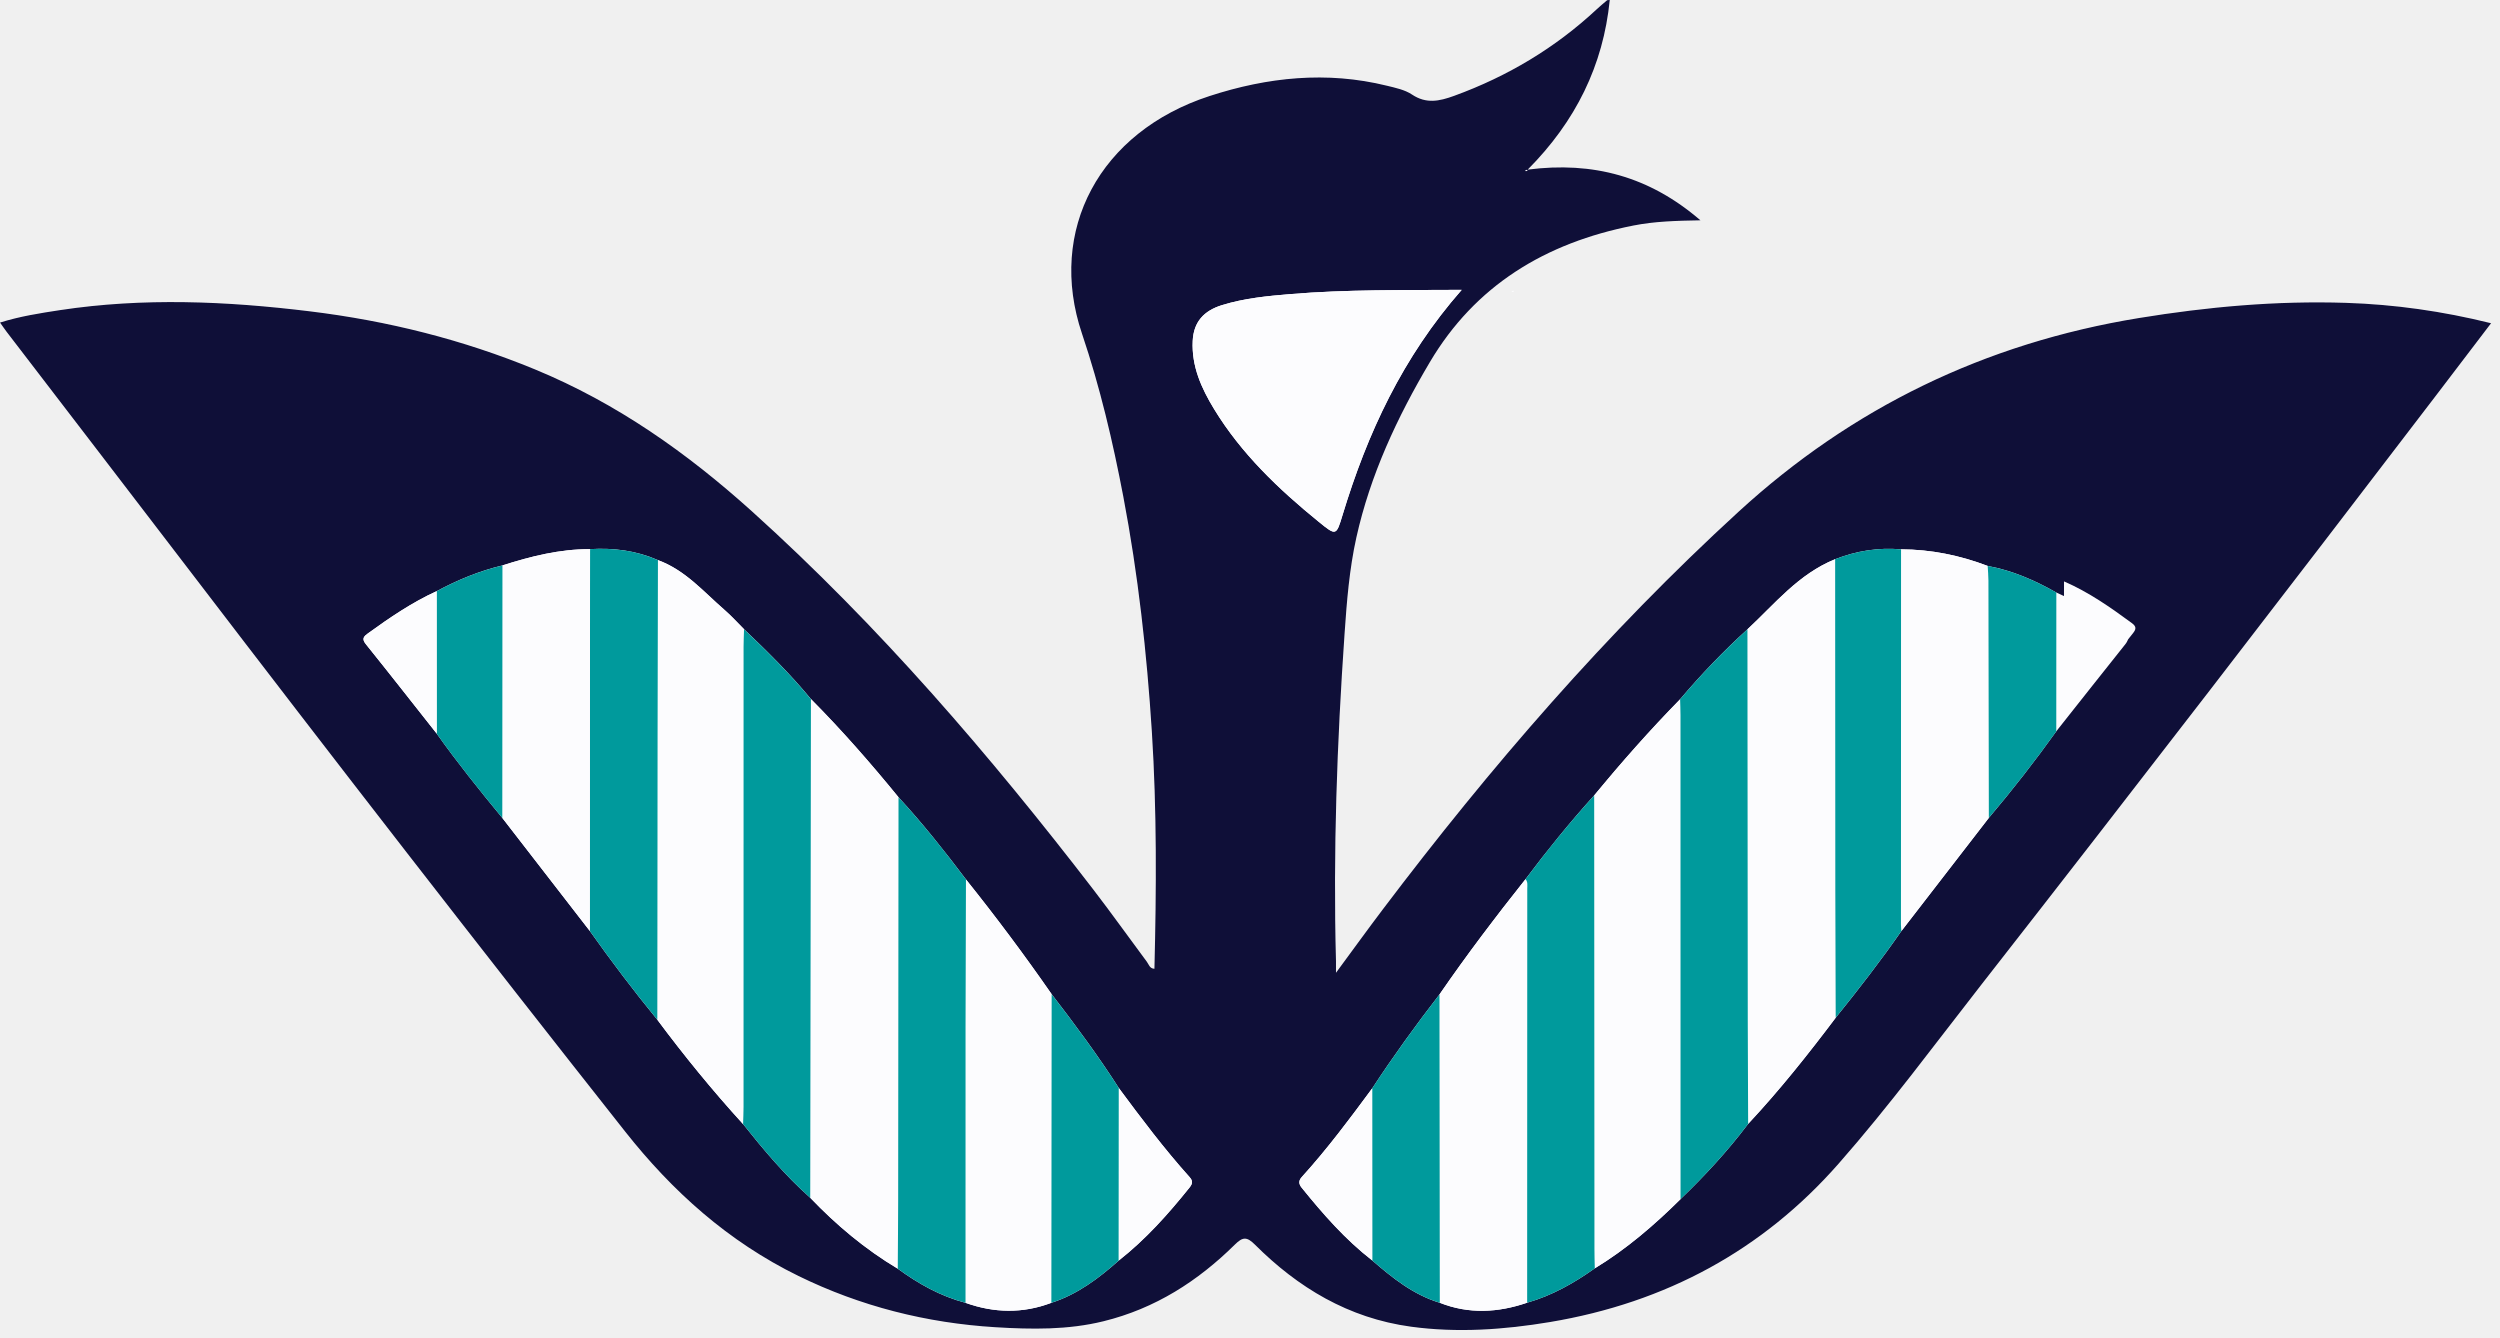
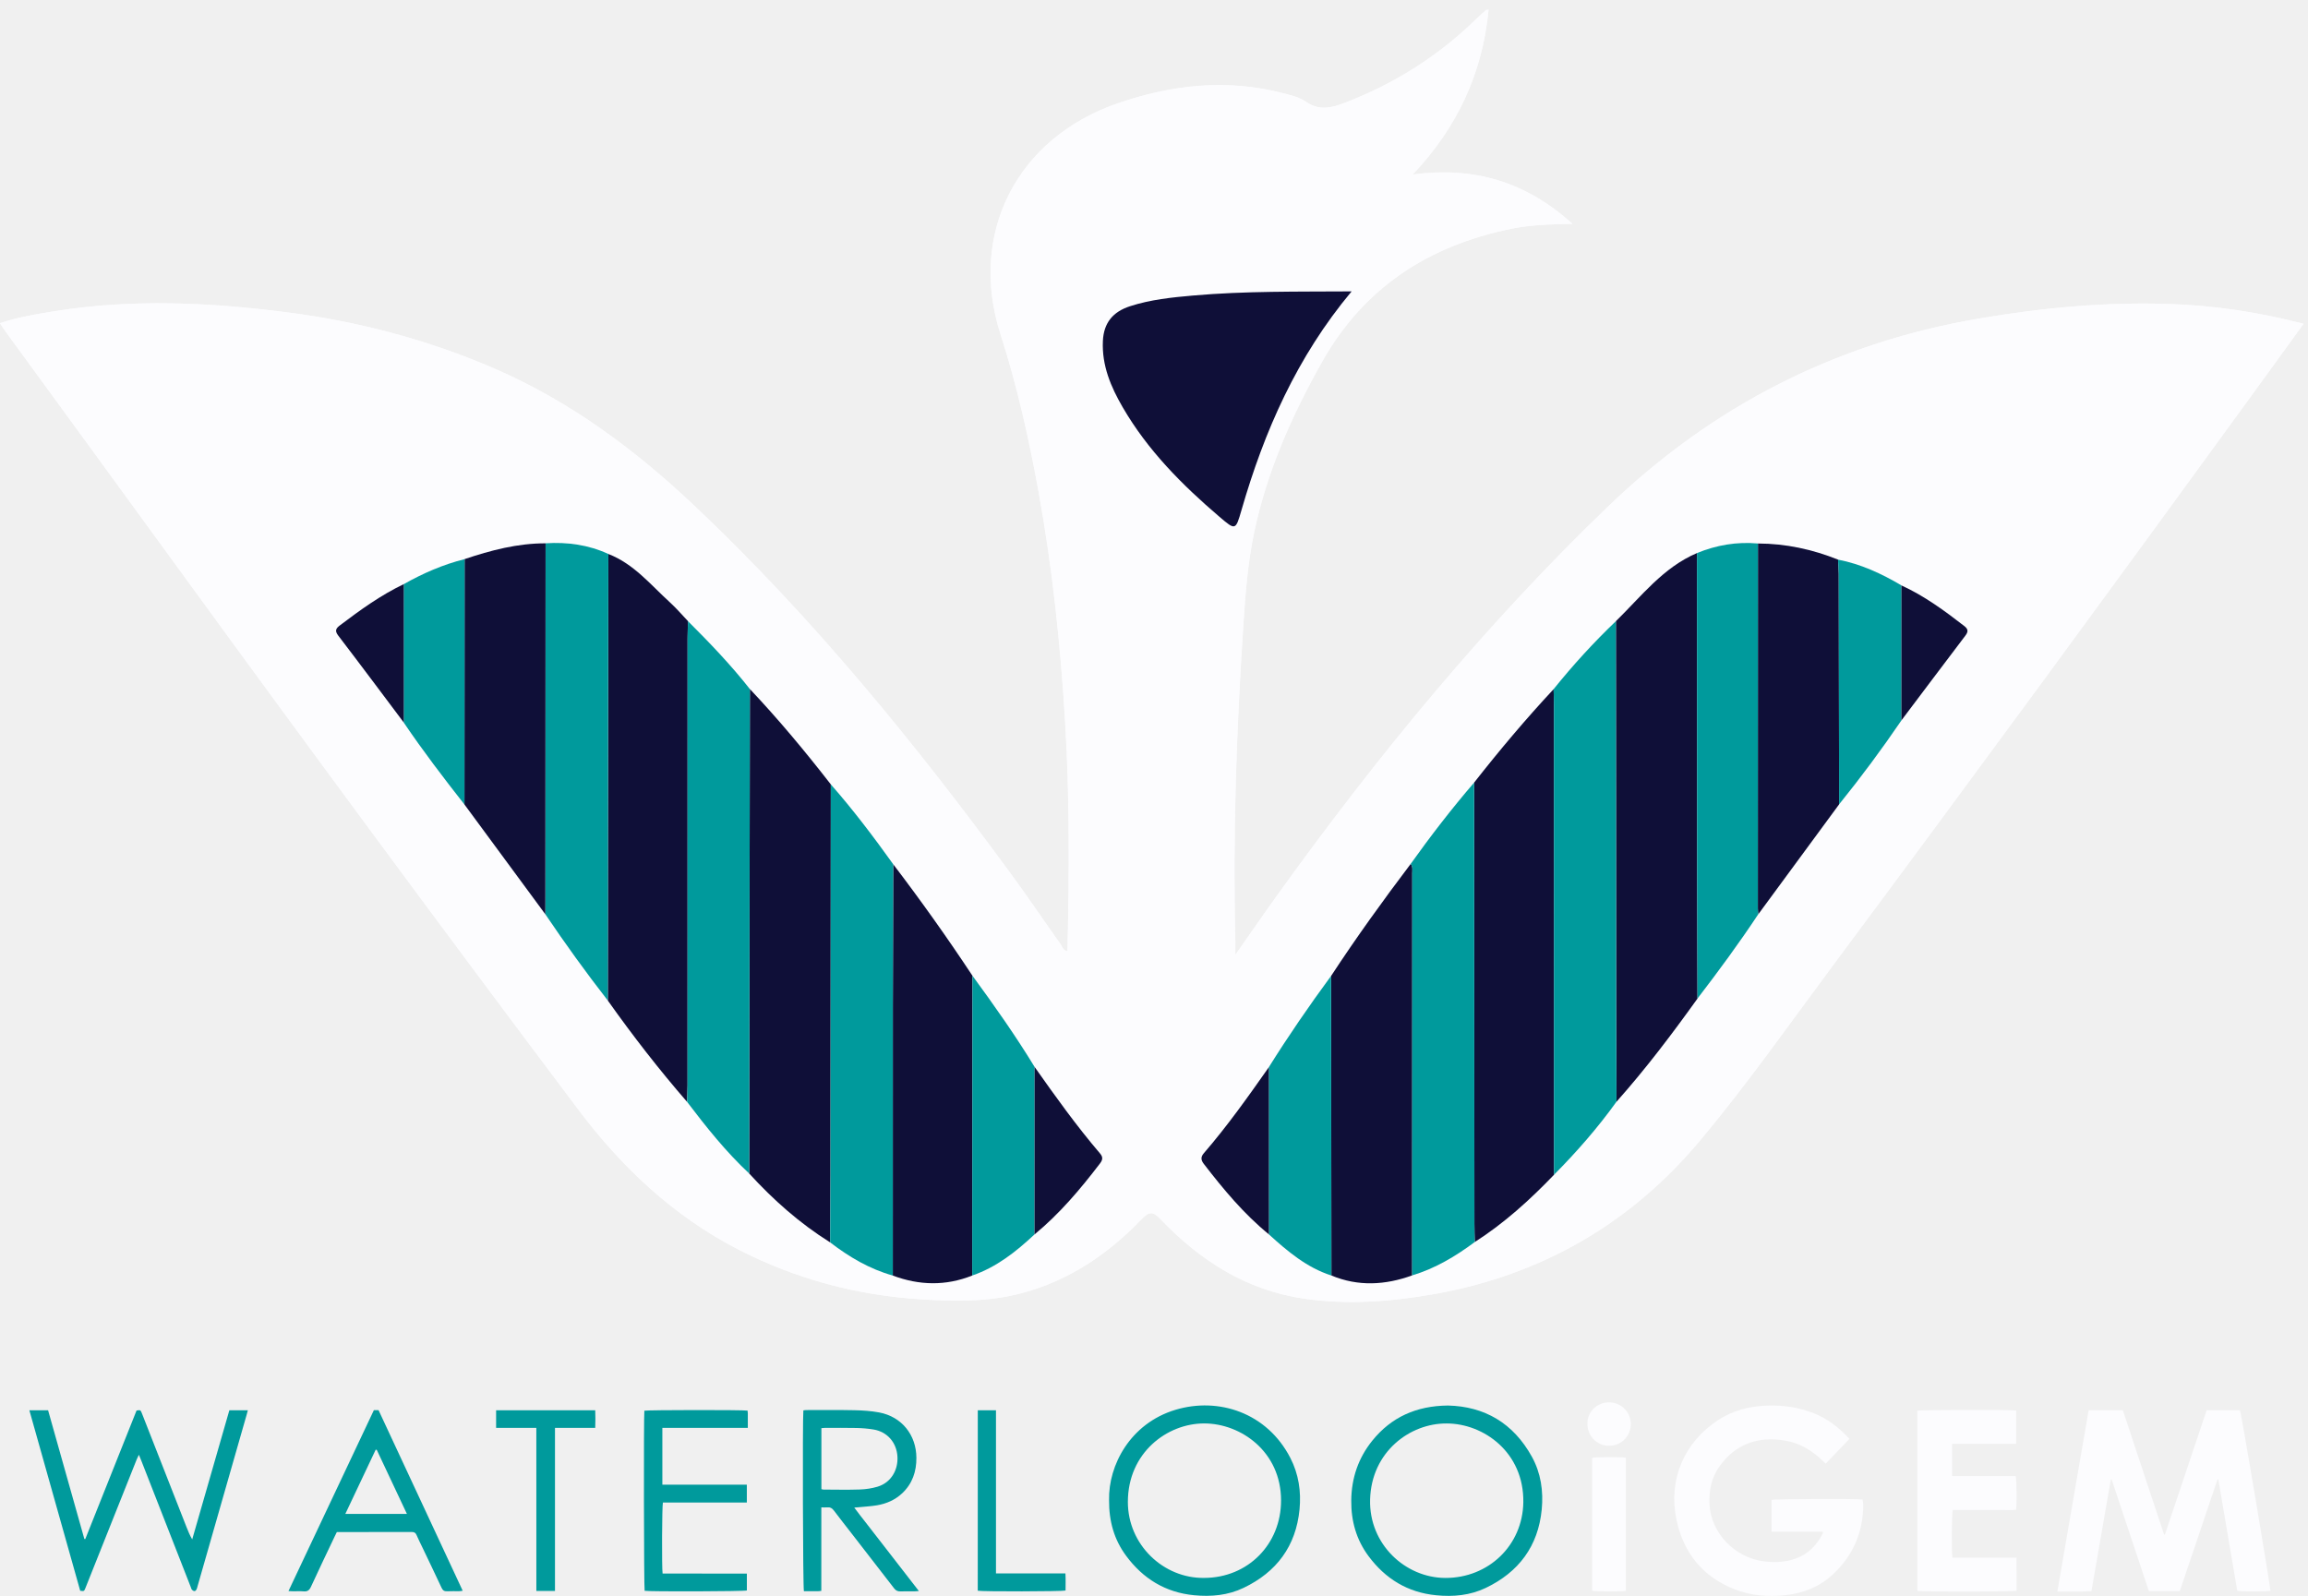
- <svg xmlns="http://www.w3.org/2000/svg" width="86" height="46" viewBox="0 0 86 46" fill="none">
-   <path d="M39.711 33.326C39.546 33.319 39.52 33.176 39.453 33.086C38.837 32.259 38.241 31.418 37.611 30.601C34.047 25.972 30.246 21.537 25.856 17.582C23.637 15.583 21.218 13.869 18.4 12.706C15.922 11.684 13.341 11.038 10.66 10.71C7.793 10.36 4.93 10.234 2.063 10.668C1.376 10.773 0.685 10.88 0 11.096C0.092 11.226 0.155 11.322 0.225 11.413C2.337 14.168 4.451 16.921 6.558 19.678C11.49 26.128 16.464 32.547 21.499 38.922C23.121 40.974 25.044 42.708 27.466 43.894C29.595 44.935 31.863 45.512 34.245 45.657C35.485 45.733 36.734 45.753 37.956 45.452C39.742 45.013 41.209 44.066 42.471 42.819C42.748 42.545 42.885 42.535 43.17 42.819C44.644 44.289 46.379 45.344 48.533 45.638C50.133 45.856 51.735 45.743 53.315 45.479C57.309 44.811 60.635 43 63.241 40.036C64.99 38.046 66.556 35.921 68.18 33.841C73.421 27.135 78.611 20.394 83.774 13.634C84.409 12.803 85.041 11.972 85.691 11.119C84.023 10.703 82.372 10.472 80.7 10.418C78.308 10.34 75.932 10.555 73.578 10.94C68.271 11.807 63.698 14.037 59.81 17.598C55.251 21.774 51.259 26.4 47.571 31.276C47.049 31.965 46.543 32.666 45.956 33.463C45.956 33.249 45.958 33.156 45.956 33.063C45.855 29.304 45.991 25.552 46.25 21.802C46.328 20.693 46.414 19.581 46.657 18.49C47.135 16.34 48.059 14.358 49.186 12.454C50.739 9.834 53.14 8.357 56.195 7.757C56.917 7.615 57.648 7.594 58.492 7.579C56.741 6.067 54.793 5.545 52.55 5.835C54.202 4.175 55.15 2.248 55.374 0C55.331 0.005 55.293 -0.001 55.276 0.013C55.154 0.115 55.033 0.219 54.916 0.327C53.501 1.643 51.864 2.625 50.017 3.298C49.512 3.481 49.063 3.58 48.571 3.252C48.328 3.089 48.004 3.021 47.706 2.948C45.633 2.438 43.598 2.656 41.604 3.304C37.823 4.534 36.015 7.92 37.218 11.48C37.838 13.313 38.278 15.191 38.639 17.08C39.149 19.756 39.45 22.461 39.621 25.175C39.796 27.884 39.779 30.597 39.711 33.326Z" fill="#FCFCFE" />
-   <path d="M39.712 33.326C39.78 30.597 39.796 27.884 39.624 25.175C39.451 22.461 39.151 19.756 38.641 17.08C38.281 15.191 37.84 13.314 37.221 11.48C36.017 7.92 37.825 4.535 41.607 3.304C43.6 2.655 45.636 2.438 47.708 2.948C48.006 3.021 48.33 3.089 48.573 3.252C49.065 3.58 49.514 3.481 50.019 3.298C51.868 2.625 53.504 1.643 54.918 0.327C55.035 0.219 55.156 0.115 55.279 0.013C55.297 -0.002 55.334 0.005 55.376 0C55.152 2.248 54.205 4.175 52.553 5.835C54.795 5.545 56.743 6.067 58.495 7.579C57.651 7.594 56.919 7.615 56.197 7.757C53.142 8.356 50.742 9.833 49.189 12.454C48.061 14.358 47.137 16.34 46.659 18.49C46.417 19.581 46.329 20.693 46.253 21.802C45.993 25.552 45.857 29.305 45.958 33.063C45.96 33.156 45.958 33.248 45.958 33.463C46.545 32.667 47.051 31.966 47.573 31.276C51.261 26.399 55.253 21.774 59.812 17.598C63.701 14.037 68.273 11.806 73.581 10.94C75.935 10.555 78.311 10.34 80.703 10.418C82.375 10.472 84.024 10.704 85.693 11.119C85.044 11.971 84.411 12.803 83.777 13.634C78.614 20.394 73.423 27.136 68.183 33.841C66.558 35.921 64.992 38.047 63.243 40.036C60.638 43 57.312 44.811 53.317 45.479C51.737 45.743 50.135 45.856 48.536 45.638C46.382 45.344 44.646 44.289 43.173 42.819C42.889 42.535 42.75 42.545 42.474 42.819C41.211 44.066 39.745 45.013 37.958 45.452C36.736 45.753 35.489 45.733 34.248 45.657C31.865 45.512 29.598 44.936 27.468 43.894C25.045 42.708 23.122 40.974 21.502 38.922C16.465 32.547 11.491 26.128 6.561 19.678C4.453 16.921 2.338 14.168 0.227 11.413C0.157 11.322 0.094 11.226 0.001 11.096C0.686 10.88 1.378 10.773 2.065 10.668C4.931 10.234 7.795 10.359 10.662 10.71C13.342 11.038 15.923 11.684 18.401 12.706C21.22 13.869 23.638 15.583 25.858 17.582C30.248 21.537 34.048 25.972 37.611 30.601C38.24 31.419 38.837 32.259 39.453 33.086C39.52 33.175 39.547 33.319 39.712 33.326ZM15.021 20.336C14.168 20.725 13.406 21.247 12.657 21.788C12.518 21.889 12.434 21.971 12.58 22.153C13.402 23.175 14.21 24.208 15.023 25.237C15.732 26.235 16.499 27.191 17.28 28.137C18.283 29.434 19.286 30.729 20.29 32.026C21.029 33.067 21.8 34.088 22.612 35.08C23.536 36.32 24.514 37.52 25.562 38.669C26.274 39.562 27.009 40.438 27.873 41.205C28.768 42.139 29.755 42.971 30.883 43.644C31.591 44.161 32.347 44.587 33.215 44.818C34.199 45.17 35.183 45.191 36.168 44.817C37.073 44.522 37.8 43.971 38.487 43.362C39.417 42.631 40.19 41.762 40.919 40.853C41.026 40.719 41.043 40.627 40.92 40.49C40.046 39.517 39.264 38.476 38.49 37.431C37.776 36.318 36.987 35.253 36.178 34.201C35.242 32.853 34.26 31.537 33.23 30.252C32.496 29.28 31.74 28.325 30.909 27.425C29.956 26.258 28.966 25.123 27.898 24.049C27.193 23.194 26.404 22.412 25.597 21.646C25.372 21.422 25.16 21.185 24.92 20.977C24.202 20.355 23.579 19.615 22.634 19.267C21.891 18.942 21.108 18.84 20.298 18.89C19.255 18.887 18.264 19.136 17.285 19.45C16.485 19.642 15.737 19.952 15.021 20.336ZM70.734 25.16C71.525 24.16 72.315 23.16 73.11 22.163C73.219 22.025 73.23 21.936 73.073 21.819C72.336 21.277 71.589 20.752 70.736 20.382C69.998 19.964 69.225 19.624 68.375 19.468C67.419 19.104 66.427 18.901 65.395 18.897C64.61 18.83 63.856 18.952 63.128 19.237C61.865 19.749 61.054 20.774 60.111 21.649C59.284 22.402 58.513 23.206 57.795 24.054C56.758 25.115 55.778 26.223 54.839 27.362C54.004 28.287 53.223 29.25 52.478 30.243C51.449 31.536 50.452 32.852 49.518 34.209C48.706 35.26 47.928 36.334 47.203 37.441C46.433 38.483 45.659 39.523 44.782 40.489C44.668 40.615 44.67 40.725 44.78 40.861C45.51 41.763 46.271 42.637 47.205 43.36C47.899 43.961 48.613 44.536 49.529 44.817C50.532 45.212 51.533 45.157 52.534 44.813C53.392 44.567 54.148 44.137 54.861 43.631C55.957 42.965 56.912 42.139 57.81 41.25C58.651 40.442 59.437 39.588 60.135 38.663C61.218 37.504 62.199 36.27 63.148 35.01C63.932 34.037 64.697 33.051 65.408 32.028C66.41 30.73 67.413 29.433 68.416 28.135C69.231 27.172 70.004 26.181 70.734 25.16ZM50.282 9.971C48.266 9.984 46.325 9.956 44.387 10.117C43.593 10.183 42.802 10.26 42.038 10.496C41.406 10.691 41.059 11.079 41.028 11.728C40.986 12.596 41.324 13.35 41.764 14.072C42.691 15.594 43.974 16.822 45.368 17.954C45.962 18.438 45.967 18.433 46.183 17.717C47.033 14.918 48.243 12.291 50.282 9.971ZM52.552 5.866C52.541 5.857 52.531 5.84 52.522 5.842C52.502 5.845 52.483 5.856 52.465 5.864C52.475 5.873 52.484 5.891 52.492 5.889C52.512 5.886 52.531 5.874 52.552 5.866Z" fill="#0F0F38" />
-   <path d="M27.898 24.05C28.964 25.124 29.956 26.259 30.909 27.426C30.905 32.042 30.902 36.658 30.897 41.272C30.896 42.063 30.887 42.852 30.883 43.643C29.754 42.969 28.767 42.138 27.872 41.204C27.876 38.239 27.881 35.275 27.885 32.309C27.889 29.556 27.893 26.803 27.898 24.05Z" fill="#FCFCFE" />
-   <path d="M60.113 21.648C61.056 20.773 61.866 19.747 63.13 19.235C63.132 23.041 63.133 26.848 63.136 30.654C63.137 32.105 63.145 33.557 63.149 35.009C62.201 36.268 61.22 37.503 60.136 38.662C60.132 37.491 60.125 36.32 60.123 35.15C60.118 30.649 60.116 26.148 60.113 21.648Z" fill="#FCFCFE" />
-   <path d="M54.84 27.362C55.78 26.222 56.758 25.114 57.797 24.054C57.801 24.238 57.81 24.421 57.81 24.604C57.811 30.152 57.811 35.701 57.812 41.249C56.914 42.138 55.959 42.964 54.862 43.63C54.858 43.418 54.851 43.207 54.851 42.995C54.846 37.784 54.843 32.572 54.84 27.362Z" fill="#FCFCFE" />
-   <path d="M25.562 38.669C24.514 37.52 23.536 36.321 22.612 35.08C22.616 31.811 22.618 28.541 22.622 25.272C22.624 23.271 22.631 21.271 22.634 19.269C23.579 19.617 24.202 20.357 24.92 20.979C25.16 21.187 25.372 21.424 25.596 21.648C25.591 21.845 25.58 22.043 25.58 22.24C25.579 27.519 25.579 32.798 25.579 38.078C25.578 38.274 25.567 38.471 25.562 38.669Z" fill="#FCFCFE" />
-   <path d="M50.283 9.971C48.245 12.291 47.034 14.918 46.185 17.717C45.968 18.433 45.965 18.438 45.37 17.954C43.976 16.822 42.693 15.595 41.766 14.072C41.326 13.35 40.988 12.595 41.03 11.728C41.061 11.078 41.408 10.691 42.039 10.496C42.804 10.26 43.595 10.183 44.389 10.117C46.326 9.955 48.267 9.983 50.283 9.971Z" fill="#FCFCFE" />
-   <path d="M25.562 38.669C25.567 38.472 25.578 38.274 25.578 38.077C25.579 32.798 25.579 27.519 25.579 22.239C25.579 22.042 25.59 21.845 25.595 21.648C26.402 22.414 27.191 23.196 27.896 24.051C27.892 26.804 27.888 29.557 27.885 32.31C27.88 35.275 27.876 38.239 27.872 41.205C27.008 40.437 26.275 39.562 25.562 38.669Z" fill="#009A9C" />
-   <path d="M57.811 41.249C57.811 35.701 57.81 30.152 57.809 24.604C57.809 24.42 57.8 24.237 57.796 24.054C58.514 23.206 59.285 22.402 60.112 21.649C60.115 26.149 60.118 30.65 60.123 35.15C60.124 36.321 60.131 37.492 60.136 38.662C59.438 39.587 58.653 40.441 57.811 41.249Z" fill="#009A9C" />
-   <path d="M52.534 44.812C51.533 45.157 50.532 45.212 49.53 44.816C49.526 41.279 49.522 37.744 49.519 34.208C50.454 32.851 51.45 31.535 52.479 30.242C52.565 30.339 52.538 30.456 52.538 30.566C52.537 35.315 52.535 40.063 52.534 44.812Z" fill="#FCFCFE" />
-   <path d="M33.229 30.253C34.258 31.538 35.242 32.854 36.177 34.202C36.174 37.741 36.171 41.278 36.167 44.816C35.184 45.191 34.199 45.169 33.214 44.818C33.214 41.642 33.213 38.467 33.215 35.292C33.217 33.612 33.224 31.932 33.229 30.253Z" fill="#FCFCFE" />
-   <path d="M52.534 44.812C52.535 40.063 52.538 35.315 52.538 30.567C52.538 30.457 52.564 30.34 52.478 30.243C53.222 29.25 54.005 28.286 54.84 27.362C54.843 32.574 54.846 37.785 54.849 42.996C54.849 43.208 54.857 43.419 54.861 43.632C54.148 44.136 53.393 44.566 52.534 44.812Z" fill="#009A9C" />
-   <path d="M33.229 30.253C33.225 31.932 33.217 33.612 33.215 35.291C33.213 38.466 33.214 41.641 33.214 44.817C32.347 44.586 31.59 44.16 30.883 43.643C30.887 42.852 30.896 42.063 30.897 41.272C30.901 36.656 30.904 32.042 30.909 27.426C31.739 28.326 32.497 29.281 33.229 30.253Z" fill="#009A9C" />
-   <path d="M22.633 19.268C22.629 21.27 22.623 23.27 22.621 25.271C22.617 28.54 22.615 31.809 22.612 35.079C21.799 34.087 21.029 33.067 20.289 32.025C20.292 27.647 20.294 23.268 20.298 18.89C21.108 18.841 21.89 18.943 22.633 19.268Z" fill="#009A9C" />
-   <path d="M68.416 28.134C67.414 29.432 66.411 30.729 65.409 32.027C65.403 31.956 65.394 31.886 65.394 31.815C65.394 27.509 65.396 23.202 65.397 18.897C66.43 18.9 67.42 19.103 68.377 19.468C68.387 19.636 68.403 19.805 68.403 19.973C68.407 22.693 68.412 25.414 68.416 28.134Z" fill="#FCFCFE" />
-   <path d="M20.297 18.891C20.294 23.269 20.292 27.648 20.289 32.026C19.286 30.729 18.282 29.434 17.279 28.137C17.281 25.241 17.282 22.346 17.285 19.45C18.263 19.137 19.255 18.889 20.297 18.891Z" fill="#FCFCFE" />
-   <path d="M65.396 18.897C65.395 23.203 65.394 27.51 65.393 31.815C65.393 31.886 65.402 31.956 65.408 32.027C64.696 33.05 63.933 34.036 63.148 35.009C63.144 33.558 63.136 32.106 63.135 30.654C63.132 26.848 63.131 23.041 63.129 19.235C63.857 18.952 64.61 18.829 65.396 18.897Z" fill="#009A9C" />
-   <path d="M36.167 44.816C36.171 41.277 36.174 37.74 36.177 34.201C36.986 35.253 37.775 36.317 38.489 37.431C38.488 39.407 38.487 41.384 38.486 43.361C37.8 43.971 37.072 44.522 36.167 44.816Z" fill="#009A9C" />
-   <path d="M49.518 34.208C49.522 37.744 49.526 41.279 49.529 44.816C48.613 44.535 47.9 43.96 47.204 43.359C47.203 41.386 47.203 39.413 47.202 37.44C47.93 36.333 48.707 35.259 49.518 34.208Z" fill="#009A9C" />
-   <path d="M68.416 28.134C68.412 25.414 68.409 22.694 68.402 19.973C68.402 19.805 68.385 19.637 68.376 19.468C69.226 19.625 69.998 19.965 70.738 20.382C70.737 21.974 70.737 23.568 70.736 25.16C70.004 26.181 69.232 27.172 68.416 28.134Z" fill="#009A9C" />
-   <path d="M17.284 19.451C17.282 22.347 17.281 25.242 17.279 28.138C16.499 27.192 15.731 26.236 15.022 25.238C15.021 23.604 15.021 21.971 15.02 20.337C15.737 19.952 16.485 19.642 17.284 19.451Z" fill="#009A9C" />
-   <path d="M38.486 43.361C38.487 41.384 38.489 39.407 38.489 37.431C39.263 38.476 40.046 39.517 40.919 40.49C41.043 40.626 41.024 40.719 40.918 40.853C40.189 41.761 39.418 42.631 38.486 43.361Z" fill="#FCFCFE" />
-   <path d="M47.203 37.44C47.204 39.413 47.204 41.386 47.205 43.359C46.273 42.636 45.512 41.762 44.781 40.86C44.67 40.723 44.668 40.614 44.783 40.488C45.66 39.522 46.433 38.482 47.203 37.44Z" fill="#FCFCFE" />
-   <path d="M15.021 20.336C15.022 21.97 15.022 23.604 15.023 25.237C14.211 24.208 13.403 23.175 12.581 22.153C12.435 21.971 12.519 21.888 12.658 21.788C13.407 21.247 14.169 20.725 15.021 20.336Z" fill="#FCFCFE" />
-   <path d="M71 24.778C71.001 23.186 71.001 21.592 71.002 20C71.855 20.37 72.602 20.895 73.339 21.437C73.496 21.553 73.486 21.643 73.376 21.781C72.581 22.777 71.792 23.778 71 24.778Z" fill="#FCFCFE" />
-   <path d="M52.086 10.024C52.065 10.033 52.047 10.043 52.026 10.046C52.019 10.047 52.008 10.03 52 10.022C52.019 10.014 52.037 10.003 52.056 10C52.064 9.998 52.075 10.014 52.086 10.024Z" fill="#FCFCFE" />
+ <svg xmlns="http://www.w3.org/2000/svg" width="214" height="148" viewBox="0 0 214 148" fill="none">
+   <g clip-path="url(#clip0)">
+     <path d="M98.977 88.191C98.566 88.172 98.499 87.798 98.333 87.563C96.797 85.396 95.312 83.192 93.741 81.052C84.858 68.929 75.385 57.314 64.443 46.956C58.91 41.72 52.883 37.232 45.857 34.187C39.681 31.51 33.248 29.816 26.567 28.959C19.42 28.042 12.285 27.711 5.139 28.849C3.426 29.122 1.703 29.402 -0.004 29.968C0.226 30.311 0.383 30.562 0.557 30.799C5.82 38.015 11.091 45.225 16.343 52.446C28.634 69.338 41.033 86.15 53.583 102.846C57.625 108.221 62.418 112.763 68.455 115.867C73.761 118.595 79.414 120.107 85.352 120.486C88.443 120.684 91.556 120.737 94.601 119.949C99.054 118.798 102.709 116.319 105.856 113.051C106.545 112.335 106.887 112.309 107.598 113.051C111.271 116.904 115.596 119.666 120.966 120.435C124.952 121.007 128.946 120.711 132.883 120.019C142.84 118.269 151.129 113.527 157.624 105.764C161.984 100.552 165.887 94.987 169.937 89.54C182.997 71.975 195.935 54.322 208.804 36.615C210.385 34.441 211.962 32.263 213.581 30.03C209.424 28.94 205.31 28.334 201.142 28.192C195.179 27.989 189.257 28.553 183.39 29.56C170.161 31.831 158.765 37.67 149.072 46.999C137.711 57.936 127.759 70.051 118.567 82.821C117.266 84.627 116.005 86.462 114.541 88.549C114.541 87.988 114.546 87.745 114.541 87.501C114.29 77.657 114.629 67.829 115.276 58.008C115.468 55.104 115.684 52.193 116.288 49.334C117.48 43.703 119.782 38.512 122.593 33.527C126.464 26.664 132.448 22.796 140.062 21.225C141.862 20.853 143.684 20.797 145.789 20.757C141.424 16.798 136.567 15.43 130.979 16.189C135.095 11.843 137.457 6.796 138.015 0.908C137.908 0.922 137.815 0.906 137.772 0.943C137.468 1.21 137.166 1.483 136.874 1.766C133.348 5.212 129.269 7.782 124.663 9.545C123.405 10.026 122.286 10.285 121.059 9.425C120.453 8.997 119.646 8.821 118.903 8.629C113.737 7.293 108.664 7.865 103.695 9.561C94.27 12.783 89.763 21.652 92.763 30.976C94.307 35.776 95.405 40.694 96.303 45.642C97.574 52.649 98.325 59.734 98.752 66.843C99.188 73.938 99.145 81.042 98.977 88.191Z" fill="#FCFCFE" />
+     <path d="M98.978 88.191C99.149 81.042 99.189 73.938 98.759 66.843C98.329 59.734 97.581 52.649 96.309 45.642C95.412 40.694 94.314 35.779 92.77 30.976C89.77 21.652 94.276 12.786 103.701 9.561C108.67 7.862 113.743 7.293 118.91 8.629C119.653 8.821 120.459 8.997 121.066 9.425C122.292 10.285 123.411 10.026 124.67 9.545C129.278 7.782 133.355 5.212 136.881 1.766C137.172 1.483 137.474 1.21 137.779 0.943C137.824 0.903 137.918 0.922 138.022 0.908C137.463 6.796 135.102 11.843 130.985 16.189C136.574 15.43 141.428 16.798 145.796 20.757C143.691 20.797 141.869 20.853 140.068 21.225C132.454 22.793 126.47 26.661 122.599 33.527C119.789 38.512 117.486 43.703 116.295 49.334C115.691 52.193 115.472 55.104 115.282 58.008C114.636 67.829 114.296 77.66 114.548 87.501C114.553 87.745 114.548 87.985 114.548 88.549C116.011 86.465 117.272 84.63 118.573 82.821C127.766 70.049 137.715 57.936 149.079 46.999C158.771 37.67 170.168 31.828 183.397 29.56C189.266 28.553 195.186 27.989 201.149 28.192C205.316 28.334 209.428 28.943 213.587 30.03C211.968 32.261 210.392 34.441 208.811 36.615C195.942 54.322 183.004 71.978 169.943 89.54C165.893 94.987 161.99 100.554 157.63 105.764C151.136 113.527 142.846 118.269 132.89 120.019C128.952 120.711 124.958 121.007 120.972 120.435C115.603 119.666 111.278 116.904 107.604 113.051C106.896 112.309 106.552 112.335 105.863 113.051C102.716 116.319 99.061 118.798 94.608 119.949C91.562 120.737 88.453 120.684 85.359 120.486C79.42 120.107 73.77 118.597 68.462 115.867C62.422 112.763 57.629 108.221 53.59 102.846C41.036 86.15 28.638 69.338 16.349 52.446C11.095 45.225 5.824 38.015 0.561 30.799C0.387 30.562 0.23 30.311 0 29.968C1.707 29.402 3.43 29.122 5.143 28.849C12.286 27.711 19.424 28.04 26.57 28.959C33.252 29.816 39.685 31.51 45.861 34.187C52.887 37.232 58.914 41.72 64.447 46.956C75.389 57.314 84.862 68.929 93.742 81.052C95.31 83.195 96.798 85.396 98.334 87.563C98.5 87.795 98.567 88.172 98.978 88.191ZM37.435 54.169C35.312 55.187 33.412 56.555 31.545 57.971C31.198 58.235 30.989 58.452 31.352 58.927C33.401 61.604 35.416 64.31 37.441 67.006C39.209 69.619 41.119 72.122 43.067 74.601C45.567 77.996 48.068 81.389 50.568 84.784C52.412 87.512 54.333 90.186 56.357 92.783C58.66 96.031 61.097 99.176 63.709 102.184C65.486 104.521 67.316 106.816 69.469 108.825C71.7 111.272 74.16 113.449 76.973 115.213C78.736 116.567 80.623 117.684 82.784 118.287C85.239 119.209 87.691 119.265 90.146 118.285C92.401 117.513 94.212 116.07 95.925 114.475C98.243 112.56 100.17 110.284 101.986 107.903C102.253 107.554 102.296 107.31 101.989 106.952C99.812 104.404 97.862 101.679 95.933 98.941C94.153 96.026 92.187 93.237 90.17 90.483C87.838 86.951 85.388 83.505 82.821 80.139C80.994 77.593 79.108 75.092 77.037 72.736C74.662 69.68 72.194 66.707 69.533 63.894C67.775 61.655 65.809 59.606 63.797 57.6C63.236 57.014 62.708 56.392 62.109 55.847C60.319 54.218 58.767 52.281 56.411 51.37C54.559 50.517 52.609 50.25 50.59 50.381C47.99 50.373 45.519 51.025 43.08 51.848C41.085 52.35 39.22 53.162 37.435 54.169ZM176.301 66.803C178.273 64.185 180.242 61.564 182.224 58.954C182.496 58.593 182.523 58.358 182.131 58.054C180.295 56.633 178.433 55.259 176.307 54.29C174.466 53.194 172.54 52.305 170.421 51.896C168.038 50.942 165.567 50.411 162.995 50.4C161.037 50.224 159.158 50.544 157.345 51.29C154.195 52.631 152.175 55.316 149.824 57.608C147.762 59.579 145.841 61.684 144.051 63.907C141.465 66.685 139.024 69.587 136.683 72.57C134.602 74.994 132.655 77.515 130.798 80.115C128.233 83.502 125.749 86.948 123.419 90.501C121.397 93.256 119.458 96.069 117.649 98.967C115.731 101.698 113.802 104.42 111.617 106.95C111.331 107.281 111.336 107.57 111.612 107.925C113.431 110.286 115.328 112.576 117.654 114.47C119.386 116.043 121.165 117.55 123.449 118.285C125.947 119.321 128.442 119.177 130.937 118.274C133.077 117.63 134.96 116.506 136.737 115.181C139.47 113.436 141.85 111.272 144.089 108.943C146.186 106.827 148.144 104.591 149.883 102.168C152.584 99.133 155.028 95.9 157.393 92.601C159.348 90.053 161.253 87.469 163.027 84.79C165.525 81.392 168.025 77.994 170.523 74.596C172.556 72.074 174.482 69.477 176.301 66.803ZM125.324 27.022C120.299 27.057 115.461 26.985 110.631 27.404C108.652 27.578 106.68 27.781 104.775 28.398C103.202 28.908 102.336 29.923 102.259 31.625C102.155 33.898 102.996 35.873 104.094 37.764C106.405 41.75 109.603 44.966 113.076 47.931C114.558 49.198 114.569 49.184 115.109 47.309C117.227 39.978 120.243 33.099 125.324 27.022ZM130.982 16.272C130.956 16.248 130.929 16.202 130.908 16.208C130.857 16.216 130.811 16.245 130.766 16.267C130.79 16.291 130.814 16.336 130.833 16.331C130.884 16.323 130.929 16.293 130.982 16.272Z" fill="#FCFCFE" />
+     <path d="M69.53 63.897C72.188 66.71 74.659 69.683 77.034 72.739C77.026 84.828 77.018 96.916 77.005 109.002C77.002 111.072 76.981 113.14 76.97 115.21C74.157 113.447 71.697 111.27 69.466 108.823C69.477 101.057 69.487 93.293 69.498 85.527C69.509 78.317 69.519 71.107 69.53 63.897Z" fill="#0F0F38" />
+     <path d="M149.826 57.605C152.177 55.313 154.197 52.628 157.346 51.287C157.352 61.254 157.354 71.224 157.362 81.192C157.365 84.993 157.384 88.795 157.394 92.599C155.03 95.895 152.586 99.131 149.885 102.165C149.874 99.099 149.856 96.032 149.853 92.968C149.84 81.181 149.834 69.392 149.826 57.605Z" fill="#0F0F38" />
+     <path d="M136.683 72.571C139.026 69.584 141.465 66.683 144.053 63.907C144.064 64.388 144.085 64.869 144.085 65.347C144.088 79.877 144.088 94.41 144.091 108.94C141.852 111.27 139.472 113.434 136.739 115.178C136.728 114.623 136.709 114.07 136.709 113.514C136.699 99.865 136.691 86.217 136.683 72.571Z" fill="#0F0F38" />
+     <path d="M63.709 102.184C61.097 99.176 58.66 96.034 56.357 92.783C56.365 84.221 56.371 75.659 56.382 67.097C56.387 61.855 56.403 56.616 56.411 51.375C58.767 52.286 60.319 54.223 62.109 55.852C62.708 56.397 63.236 57.017 63.795 57.605C63.781 58.12 63.755 58.639 63.755 59.154C63.752 72.982 63.752 86.807 63.752 100.634C63.749 101.15 63.723 101.666 63.709 102.184Z" fill="#0F0F38" />
+     <path d="M125.324 27.021C120.245 33.099 117.226 39.978 115.11 47.309C114.568 49.184 114.56 49.197 113.077 47.931C109.605 44.966 106.407 41.752 104.096 37.764C102.998 35.872 102.156 33.895 102.261 31.624C102.338 29.923 103.204 28.907 104.777 28.397C106.682 27.78 108.654 27.577 110.633 27.404C115.46 26.981 120.298 27.053 125.324 27.021Z" fill="#0F0F38" />
+     <path d="M63.709 102.183C63.722 101.668 63.749 101.15 63.749 100.634C63.752 86.806 63.752 72.981 63.752 59.154C63.752 58.636 63.778 58.12 63.792 57.605C65.803 59.611 67.77 61.66 69.527 63.898C69.517 71.109 69.506 78.319 69.498 85.529C69.487 93.295 69.477 101.059 69.466 108.825C67.313 106.813 65.486 104.521 63.709 102.183Z" fill="#009A9C" />
+     <path d="M144.088 108.94C144.088 94.41 144.086 79.877 144.083 65.347C144.083 64.866 144.061 64.385 144.051 63.907C145.841 61.684 147.761 59.579 149.824 57.607C149.832 69.394 149.84 81.18 149.851 92.967C149.853 96.034 149.872 99.101 149.883 102.165C148.144 104.588 146.188 106.824 144.088 108.94Z" fill="#009A9C" />
+     <path d="M130.937 118.272C128.442 119.175 125.946 119.319 123.449 118.282C123.441 109.02 123.43 99.761 123.422 90.499C125.751 86.946 128.236 83.5 130.801 80.112C131.014 80.366 130.947 80.673 130.947 80.962C130.945 93.4 130.939 105.836 130.937 118.272Z" fill="#0F0F38" />
+     <path d="M82.818 80.142C85.383 83.508 87.835 86.954 90.168 90.486C90.16 99.753 90.152 109.018 90.144 118.285C87.691 119.265 85.236 119.207 82.781 118.288C82.781 109.971 82.778 101.655 82.784 93.339C82.789 88.939 82.808 84.539 82.818 80.142Z" fill="#0F0F38" />
+     <path d="M130.937 118.271C130.939 105.836 130.945 93.4 130.945 80.964C130.945 80.676 131.012 80.368 130.798 80.115C132.652 77.515 134.602 74.991 136.683 72.57C136.691 86.219 136.699 99.867 136.707 113.516C136.707 114.072 136.726 114.625 136.737 115.18C134.96 116.503 133.077 117.627 130.937 118.271Z" fill="#009A9C" />
+     <path d="M82.819 80.142C82.808 84.539 82.789 88.939 82.784 93.336C82.778 101.653 82.781 109.969 82.781 118.285C80.62 117.681 78.734 116.565 76.971 115.21C76.981 113.14 77.003 111.072 77.005 109.002C77.016 96.913 77.024 84.828 77.035 72.739C79.105 75.096 80.994 77.596 82.819 80.142Z" fill="#009A9C" />
+     <path d="M56.408 51.372C56.397 56.614 56.384 61.852 56.379 67.094C56.368 75.656 56.362 84.218 56.355 92.78C54.33 90.183 52.409 87.512 50.565 84.782C50.573 73.316 50.579 61.847 50.587 50.381C52.606 50.253 54.557 50.52 56.408 51.372Z" fill="#009A9C" />
+     <path d="M170.523 74.593C168.025 77.991 165.524 81.389 163.027 84.788C163.013 84.603 162.989 84.419 162.989 84.235C162.989 72.956 162.995 61.677 162.997 50.4C165.573 50.408 168.041 50.94 170.427 51.896C170.451 52.337 170.491 52.778 170.491 53.219C170.501 60.344 170.512 67.468 170.523 74.593Z" fill="#0F0F38" />
+     <path d="M50.586 50.384C50.578 61.85 50.573 73.318 50.565 84.784C48.065 81.389 45.564 77.996 43.063 74.601C43.069 67.016 43.072 59.432 43.077 51.848C45.516 51.028 47.987 50.379 50.586 50.384Z" fill="#0F0F38" />
+     <path d="M162.994 50.4C162.991 61.679 162.989 72.958 162.986 84.234C162.986 84.418 163.01 84.603 163.023 84.787C161.249 87.467 159.347 90.05 157.392 92.599C157.381 88.797 157.362 84.996 157.36 81.191C157.352 71.224 157.349 61.254 157.344 51.287C159.158 50.544 161.036 50.224 162.994 50.4Z" fill="#009A9C" />
+     <path d="M90.144 118.282C90.152 109.014 90.16 99.75 90.168 90.482C92.185 93.237 94.151 96.023 95.93 98.94C95.927 104.118 95.925 109.295 95.922 114.472C94.212 116.07 92.398 117.512 90.144 118.282Z" fill="#009A9C" />
+     <path d="M123.419 90.499C123.427 99.761 123.437 109.02 123.445 118.282C121.161 117.548 119.385 116.041 117.651 114.467C117.648 109.301 117.648 104.132 117.646 98.965C119.459 96.066 121.396 93.253 123.419 90.499Z" fill="#009A9C" />
+     <path d="M170.523 74.592C170.512 67.468 170.504 60.343 170.488 53.218C170.488 52.777 170.445 52.336 170.424 51.895C172.542 52.307 174.466 53.197 176.309 54.289C176.306 58.459 176.306 62.632 176.304 66.802C174.482 69.477 172.556 72.073 170.523 74.592Z" fill="#009A9C" />
+     <path d="M43.077 51.851C43.072 59.435 43.069 67.019 43.064 74.604C41.119 72.124 39.206 69.621 37.438 67.008C37.435 62.729 37.435 58.452 37.433 54.172C39.22 53.162 41.084 52.35 43.077 51.851Z" fill="#009A9C" />
+     <path d="M95.922 114.472C95.924 109.295 95.927 104.118 95.93 98.94C97.859 101.679 99.809 104.404 101.986 106.952C102.293 107.31 102.248 107.553 101.983 107.903C100.167 110.281 98.243 112.56 95.922 114.472Z" fill="#0F0F38" />
+     <path d="M117.649 98.965C117.651 104.131 117.651 109.301 117.654 114.467C115.33 112.573 113.433 110.284 111.611 107.922C111.336 107.564 111.331 107.278 111.616 106.947C113.802 104.417 115.73 101.695 117.649 98.965Z" fill="#0F0F38" />
+     <path d="M37.435 54.169C37.438 58.449 37.438 62.728 37.441 67.005C35.416 64.31 33.401 61.604 31.352 58.927C30.989 58.451 31.198 58.232 31.545 57.971C33.412 56.555 35.312 55.187 37.435 54.169Z" fill="#0F0F38" />
+     <path d="M176.301 66.803C176.303 62.633 176.303 58.46 176.306 54.29C178.433 55.26 180.295 56.633 182.13 58.054C182.523 58.359 182.496 58.594 182.223 58.954C180.241 61.565 178.275 64.185 176.301 66.803Z" fill="#0F0F38" />
+     <path d="M130.982 16.272C130.929 16.296 130.883 16.322 130.832 16.33C130.814 16.333 130.787 16.288 130.766 16.266C130.814 16.245 130.859 16.215 130.907 16.207C130.926 16.202 130.955 16.245 130.982 16.272Z" fill="#FCFCFE" />
+     <path d="M207.443 147.524C206.855 144.072 206.27 140.637 205.688 137.201C205.661 137.196 205.637 137.193 205.611 137.188C204.438 140.634 203.289 144.088 202.111 147.553C201.16 147.553 200.23 147.553 199.247 147.553C198.101 144.112 196.95 140.653 195.798 137.193C195.771 137.193 195.745 137.193 195.718 137.193C195.12 140.634 194.524 144.075 193.92 147.556C192.878 147.612 191.852 147.58 190.76 147.588C191.732 141.954 192.694 136.373 193.661 130.776C194.716 130.776 195.747 130.776 196.832 130.776C198.101 134.602 199.378 138.451 200.652 142.298C200.679 142.301 200.706 142.301 200.732 142.304C202.023 138.465 203.313 134.623 204.606 130.773C205.648 130.773 206.666 130.773 207.684 130.773C207.82 130.963 210.505 147.126 210.521 147.518C210.243 147.596 207.852 147.606 207.443 147.524Z" fill="#FCFCFE" />
+     <path d="M169.008 142.039C167.437 142.039 165.859 142.039 164.258 142.039C164.258 141.027 164.258 140.06 164.258 139.093C164.528 139.004 171.971 138.967 172.7 139.055C172.775 139.37 172.767 139.707 172.748 140.036C172.623 142.376 171.696 144.35 169.997 145.953C168.768 147.115 167.277 147.73 165.605 147.919C163.956 148.106 162.335 147.978 160.788 147.361C157.841 146.188 156.086 143.979 155.442 140.915C154.662 137.207 156.153 133.752 159.311 131.687C160.671 130.798 162.191 130.408 163.804 130.346C165.332 130.287 166.812 130.504 168.233 131.078C169.497 131.588 170.531 132.419 171.455 133.397C171.479 133.424 171.493 133.461 171.479 133.437C170.742 134.204 170.021 134.957 169.281 135.729C169.168 135.622 169.072 135.529 168.973 135.435C167.99 134.49 166.858 133.806 165.495 133.587C163.003 133.181 160.93 133.889 159.428 135.986C158.664 137.052 158.44 138.267 158.512 139.568C158.651 142.09 160.791 144.478 163.631 144.799C164.603 144.908 165.573 144.868 166.51 144.529C167.667 144.112 168.447 143.292 169 142.224C169.011 142.202 169.019 142.176 169.022 142.151C169.024 142.133 169.016 142.109 169.008 142.039Z" fill="#FCFCFE" />
+     <path d="M177.778 147.527C177.778 141.959 177.778 136.387 177.778 130.817C178.051 130.739 186.522 130.723 186.947 130.801C186.947 131.811 186.947 132.826 186.947 133.889C184.957 133.889 182.996 133.889 181.005 133.889C181.005 134.904 181.005 135.871 181.005 136.878C182.977 136.878 184.941 136.878 186.893 136.878C186.99 137.172 187.016 139.454 186.933 139.999C186.551 140.068 186.156 140.023 185.763 140.031C185.376 140.039 184.991 140.033 184.604 140.033C184.206 140.033 183.805 140.033 183.407 140.033C183.02 140.033 182.635 140.033 182.248 140.033C181.85 140.033 181.452 140.033 181.064 140.033C180.965 140.317 180.939 143.931 181.03 144.447C182.988 144.447 184.954 144.447 186.971 144.447C186.984 145.499 186.976 146.514 186.976 147.516C186.64 147.612 178.126 147.618 177.778 147.527Z" fill="#FCFCFE" />
+     <path d="M2.723 130.78C3.342 130.78 3.887 130.78 4.459 130.78C5.584 134.768 6.703 138.746 7.82 142.708C7.86 142.724 7.873 142.732 7.884 142.729C7.895 142.727 7.908 142.719 7.913 142.708C9.498 138.738 11.079 134.766 12.661 130.801C13.029 130.745 13.032 130.742 13.174 131.106C14.549 134.611 15.922 138.116 17.298 141.621C17.448 142 17.6 142.379 17.822 142.753C18.968 138.767 20.114 134.782 21.265 130.782C21.837 130.782 22.393 130.782 22.98 130.782C22.938 130.937 22.906 131.068 22.868 131.199C21.354 136.494 19.836 141.792 18.321 147.086C18.289 147.193 18.271 147.308 18.217 147.404C18.183 147.468 18.1 147.549 18.038 147.546C17.955 147.546 17.857 147.49 17.8 147.426C17.739 147.354 17.718 147.247 17.68 147.153C16.149 143.242 14.619 139.329 13.088 135.417C13.029 135.271 12.968 135.126 12.877 134.905C12.789 135.097 12.727 135.212 12.679 135.329C11.122 139.232 9.567 143.133 8.012 147.036C7.975 147.129 7.94 147.22 7.9 147.314C7.793 147.562 7.793 147.562 7.438 147.519C5.872 141.96 4.301 136.385 2.723 130.78Z" fill="#009A9C" />
+     <path d="M102.833 139.104C102.766 135.895 104.78 132 108.996 130.734C112.984 129.537 117.488 131.001 119.647 135.209C120.414 136.705 120.654 138.315 120.494 139.969C120.165 143.378 118.365 145.782 115.311 147.246C113.863 147.941 112.303 148.085 110.708 147.93C108.05 147.671 105.982 146.394 104.414 144.273C103.308 142.78 102.819 141.078 102.833 139.104ZM111.651 146.325C115.701 146.319 118.784 143.21 118.781 139.138C118.779 134.626 115.068 132.003 111.657 132C108.213 131.997 104.582 134.72 104.577 139.272C104.572 143.258 107.887 146.383 111.651 146.325Z" fill="#009A9C" />
+     <path d="M134.255 130.339C137.651 130.419 140.317 131.974 142.034 135.081C142.873 136.598 143.114 138.268 142.951 139.975C142.622 143.384 140.819 145.788 137.763 147.252C136.312 147.947 134.755 148.091 133.16 147.933C130.515 147.674 128.455 146.408 126.89 144.303C125.757 142.777 125.271 141.043 125.29 139.149C125.308 137.066 125.947 135.196 127.253 133.582C129.011 131.413 131.322 130.368 134.255 130.339ZM134.14 132.003C130.75 131.976 127.154 134.613 127.037 139.059C126.927 143.205 130.304 146.314 134.007 146.328C138.035 146.341 141.182 143.29 141.244 139.315C141.313 134.675 137.557 132.006 134.14 132.003Z" fill="#009A9C" />
+     <path d="M76.153 147.526C76.006 147.542 75.92 147.559 75.837 147.559C75.402 147.561 74.966 147.559 74.539 147.559C74.446 147.257 74.406 131.687 74.488 130.79C74.576 130.779 74.67 130.76 74.766 130.76C76.251 130.76 77.737 130.742 79.219 130.774C79.989 130.79 80.769 130.84 81.525 130.982C83.606 131.377 84.953 133.058 84.969 135.176C84.979 136.459 84.6 137.583 83.651 138.478C82.994 139.095 82.196 139.44 81.322 139.59C80.772 139.683 80.208 139.712 79.652 139.768C79.532 139.782 79.412 139.787 79.209 139.803C79.559 140.287 79.893 140.696 80.216 141.115C80.545 141.54 80.873 141.962 81.202 142.387C81.538 142.819 81.875 143.255 82.212 143.688C82.54 144.112 82.869 144.534 83.197 144.959C83.526 145.384 83.855 145.806 84.183 146.231C84.509 146.65 84.835 147.07 85.198 147.54C85.019 147.553 84.91 147.569 84.803 147.569C84.368 147.572 83.929 147.559 83.494 147.575C83.232 147.585 83.058 147.497 82.898 147.286C81.605 145.606 80.302 143.933 79.003 142.256C78.437 141.526 77.865 140.802 77.309 140.065C77.149 139.851 76.973 139.755 76.711 139.782C76.54 139.798 76.366 139.785 76.155 139.785C76.153 142.384 76.153 144.935 76.153 147.526ZM76.161 138.096C76.238 138.112 76.3 138.134 76.358 138.134C77.48 138.136 78.602 138.166 79.722 138.126C80.275 138.107 80.844 138.024 81.373 137.864C82.644 137.476 83.278 136.29 83.213 135.091C83.144 133.776 82.268 132.78 81.015 132.566C80.489 132.478 79.951 132.433 79.417 132.422C78.434 132.398 77.448 132.414 76.465 132.414C76.369 132.414 76.273 132.427 76.161 132.438C76.161 134.337 76.161 136.21 76.161 138.096Z" fill="#009A9C" />
+     <path d="M34.665 130.771C34.828 130.771 34.951 130.771 35.101 130.771C37.695 136.339 40.289 141.906 42.901 147.514C42.765 147.532 42.674 147.556 42.581 147.556C42.207 147.562 41.833 147.543 41.459 147.564C41.197 147.578 41.058 147.487 40.946 147.247C40.35 145.97 39.739 144.701 39.132 143.429C38.961 143.068 38.777 142.713 38.622 142.347C38.531 142.128 38.395 142.064 38.165 142.067C36.22 142.075 34.273 142.072 32.328 142.072C31.967 142.072 31.607 142.072 31.233 142.072C31.166 142.205 31.102 142.328 31.046 142.451C30.303 144.017 29.552 145.579 28.828 147.156C28.678 147.479 28.497 147.602 28.152 147.572C27.832 147.543 27.503 147.567 27.18 147.564C27.06 147.564 26.939 147.554 26.747 147.546C29.402 141.92 32.029 136.355 34.665 130.771ZM34.932 134.447C34.9 134.445 34.868 134.439 34.834 134.437C33.901 136.408 32.966 138.383 32.018 140.391C33.941 140.391 35.811 140.391 37.73 140.391C36.786 138.383 35.859 136.414 34.932 134.447Z" fill="#009A9C" />
+     <path d="M69.247 137.677C69.247 138.262 69.247 138.777 69.247 139.336C66.632 139.336 64.04 139.336 61.465 139.336C61.38 139.64 61.355 145.387 61.436 145.921C64.024 145.924 66.624 145.921 69.25 145.924C69.25 146.479 69.25 146.984 69.25 147.489C68.983 147.58 60.241 147.607 59.771 147.521C59.702 147.249 59.678 131.337 59.745 130.819C60.025 130.747 68.921 130.736 69.314 130.811C69.322 130.889 69.335 130.974 69.338 131.057C69.341 131.492 69.338 131.925 69.338 132.409C66.682 132.409 64.062 132.409 61.414 132.409C61.414 134.185 61.414 135.911 61.414 137.679C64.022 137.677 66.61 137.677 69.247 137.677Z" fill="#009A9C" />
+     <path d="M49.729 132.409C48.442 132.409 47.237 132.409 46 132.409C46 131.853 46 131.327 46 130.779C49.062 130.779 52.099 130.779 55.19 130.779C55.211 131.316 55.211 131.843 55.19 132.409C53.94 132.409 52.724 132.409 51.458 132.409C51.458 137.469 51.458 142.486 51.458 147.535C50.867 147.535 50.325 147.535 49.732 147.535C49.729 142.499 49.729 137.479 49.729 132.409Z" fill="#009A9C" />
+     <path d="M90.662 130.779C91.242 130.779 91.773 130.779 92.348 130.779C92.348 135.82 92.348 140.843 92.348 145.911C94.506 145.911 96.622 145.911 98.788 145.911C98.818 146.472 98.802 146.987 98.799 147.495C98.492 147.588 91.049 147.602 90.659 147.513C90.662 141.949 90.662 136.379 90.662 130.779Z" fill="#009A9C" />
+     <path d="M150.749 147.527C150.362 147.604 147.931 147.596 147.626 147.516C147.626 143.41 147.626 139.299 147.626 135.193C147.933 135.112 150.367 135.104 150.749 135.182C150.749 139.285 150.749 143.394 150.749 147.527Z" fill="#FCFCFE" />
+     <path d="M149.224 134.068C148.323 134.132 147.193 133.36 147.183 132.027C147.172 130.927 148.075 130.042 149.189 130.045C150.311 130.045 151.206 130.94 151.209 132.065C151.211 133.171 150.327 134.063 149.224 134.068Z" fill="#FCFCFE" />
+   </g>
+   <defs>
+     <clipPath id="clip0">
+       <rect width="213.584" height="147.091" fill="white" transform="translate(0 0.908203)" />
+     </clipPath>
+   </defs>
</svg>
